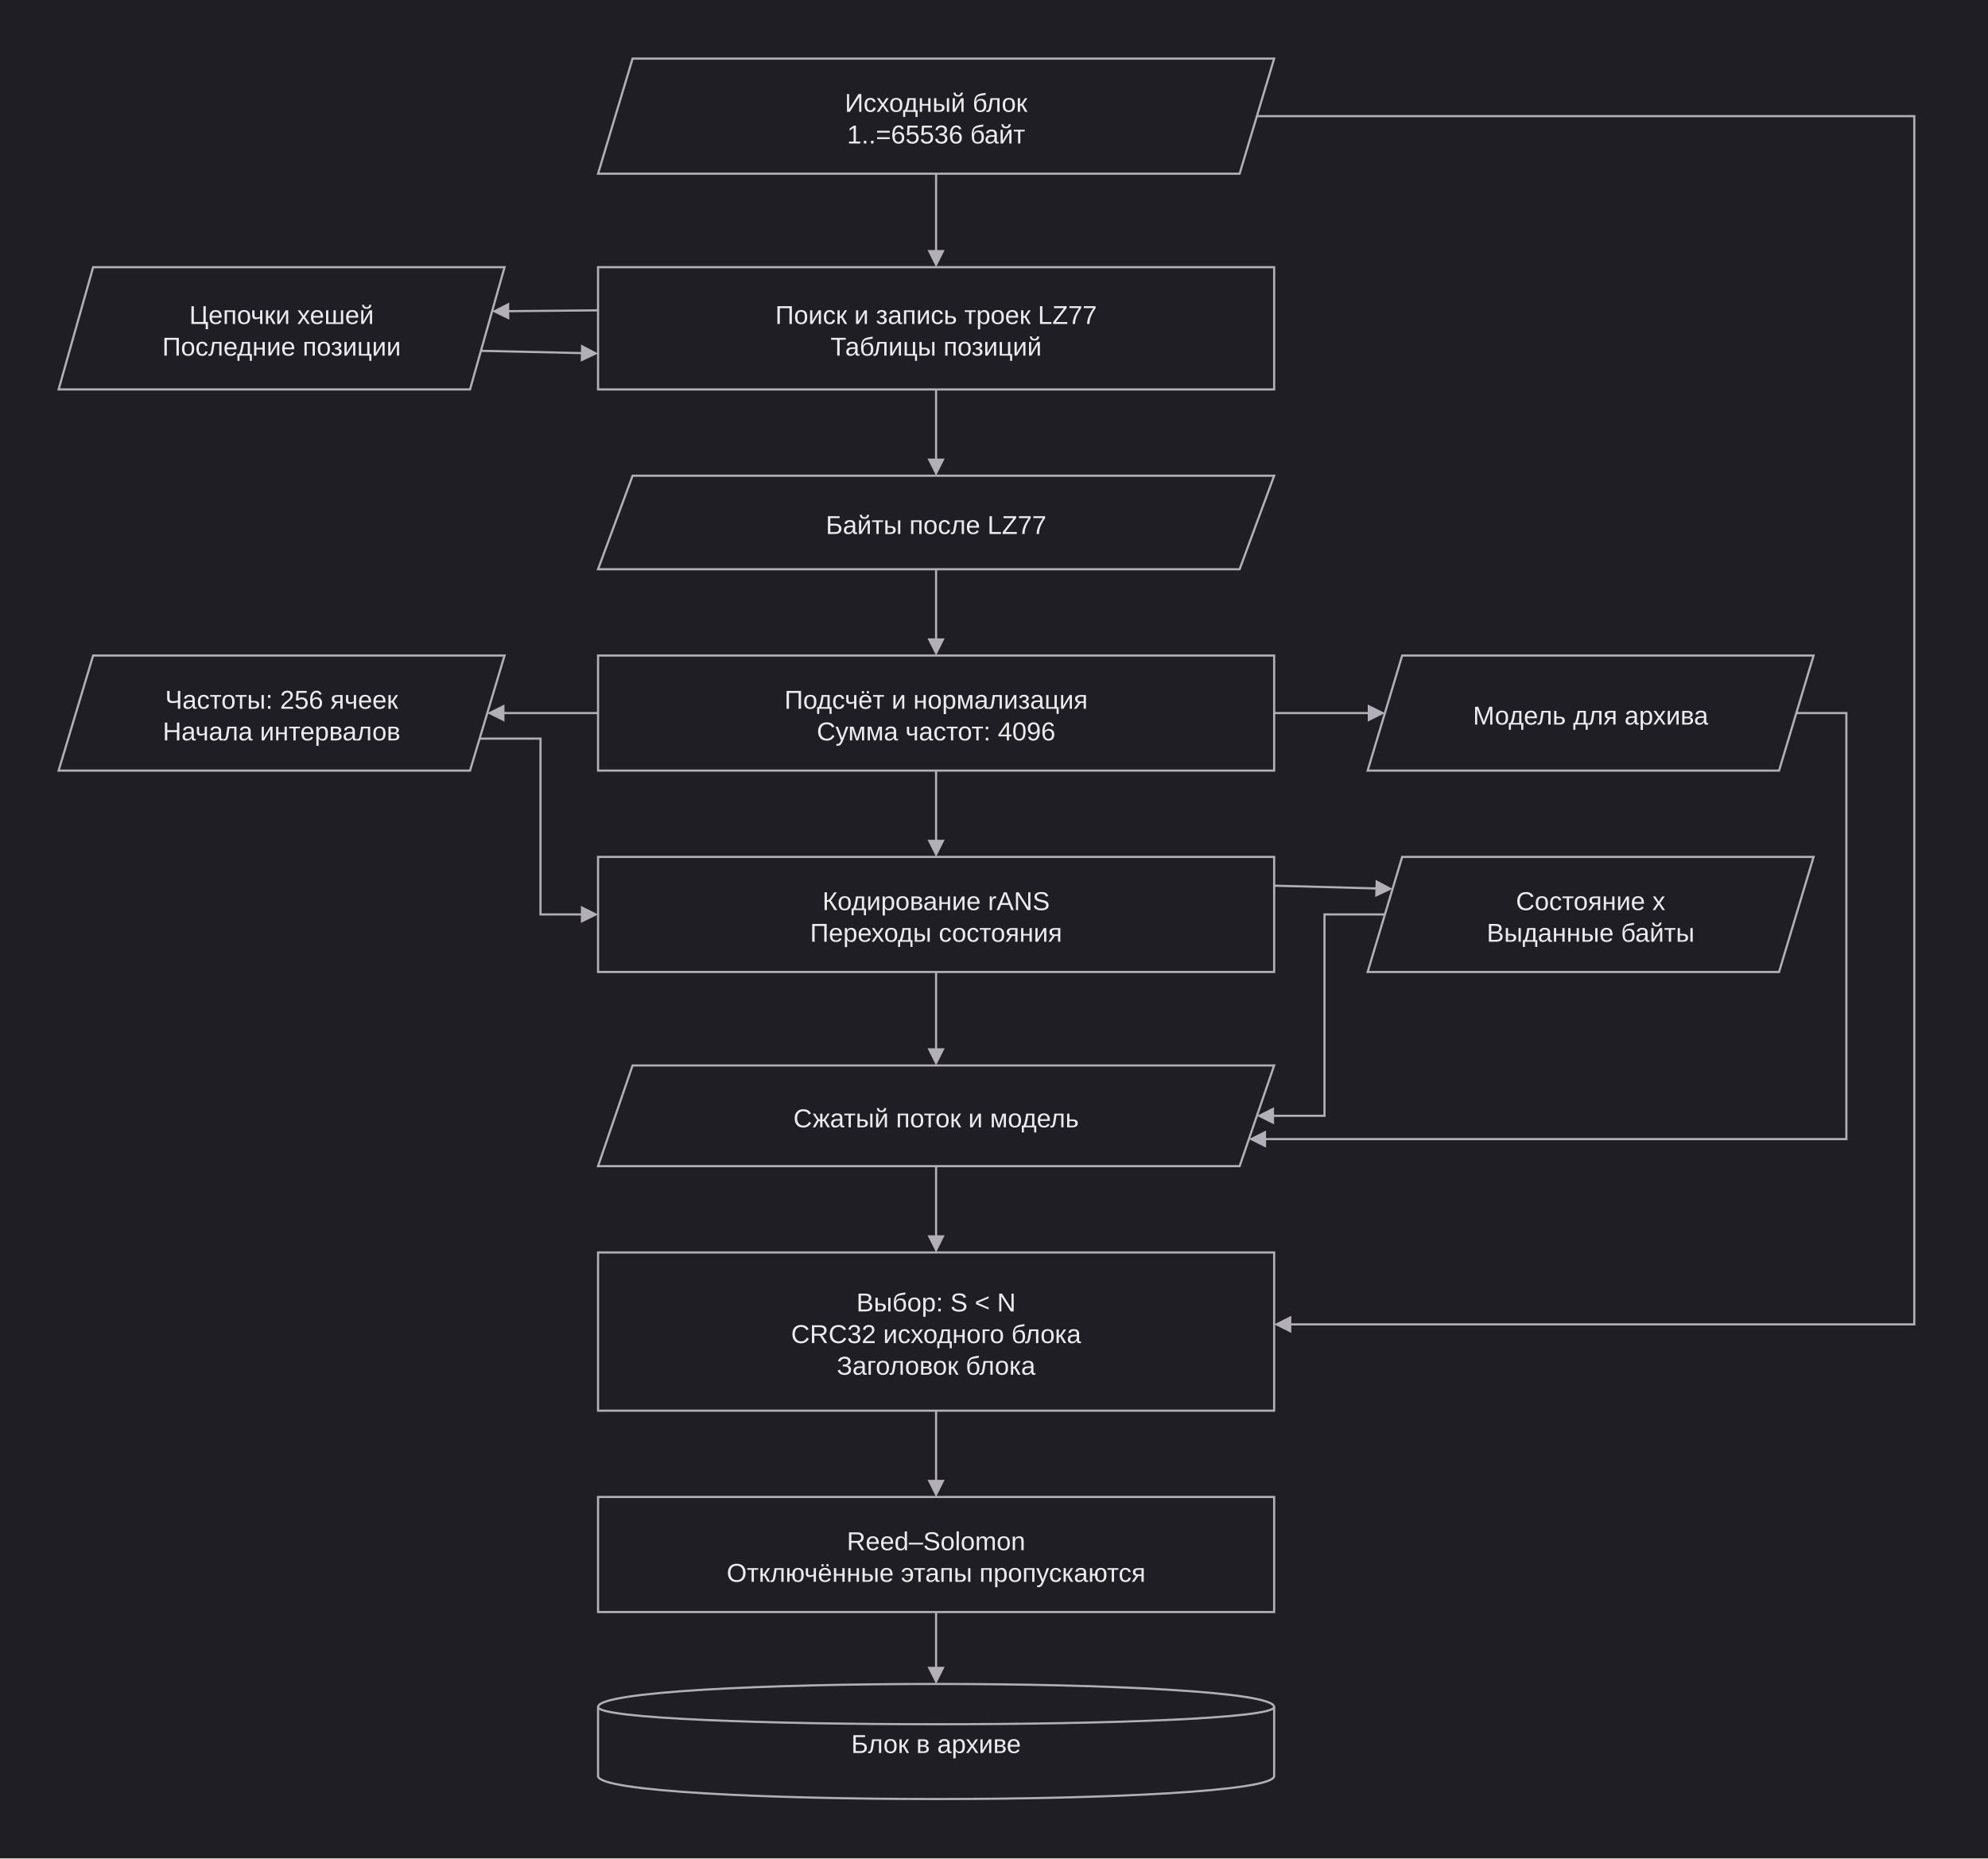
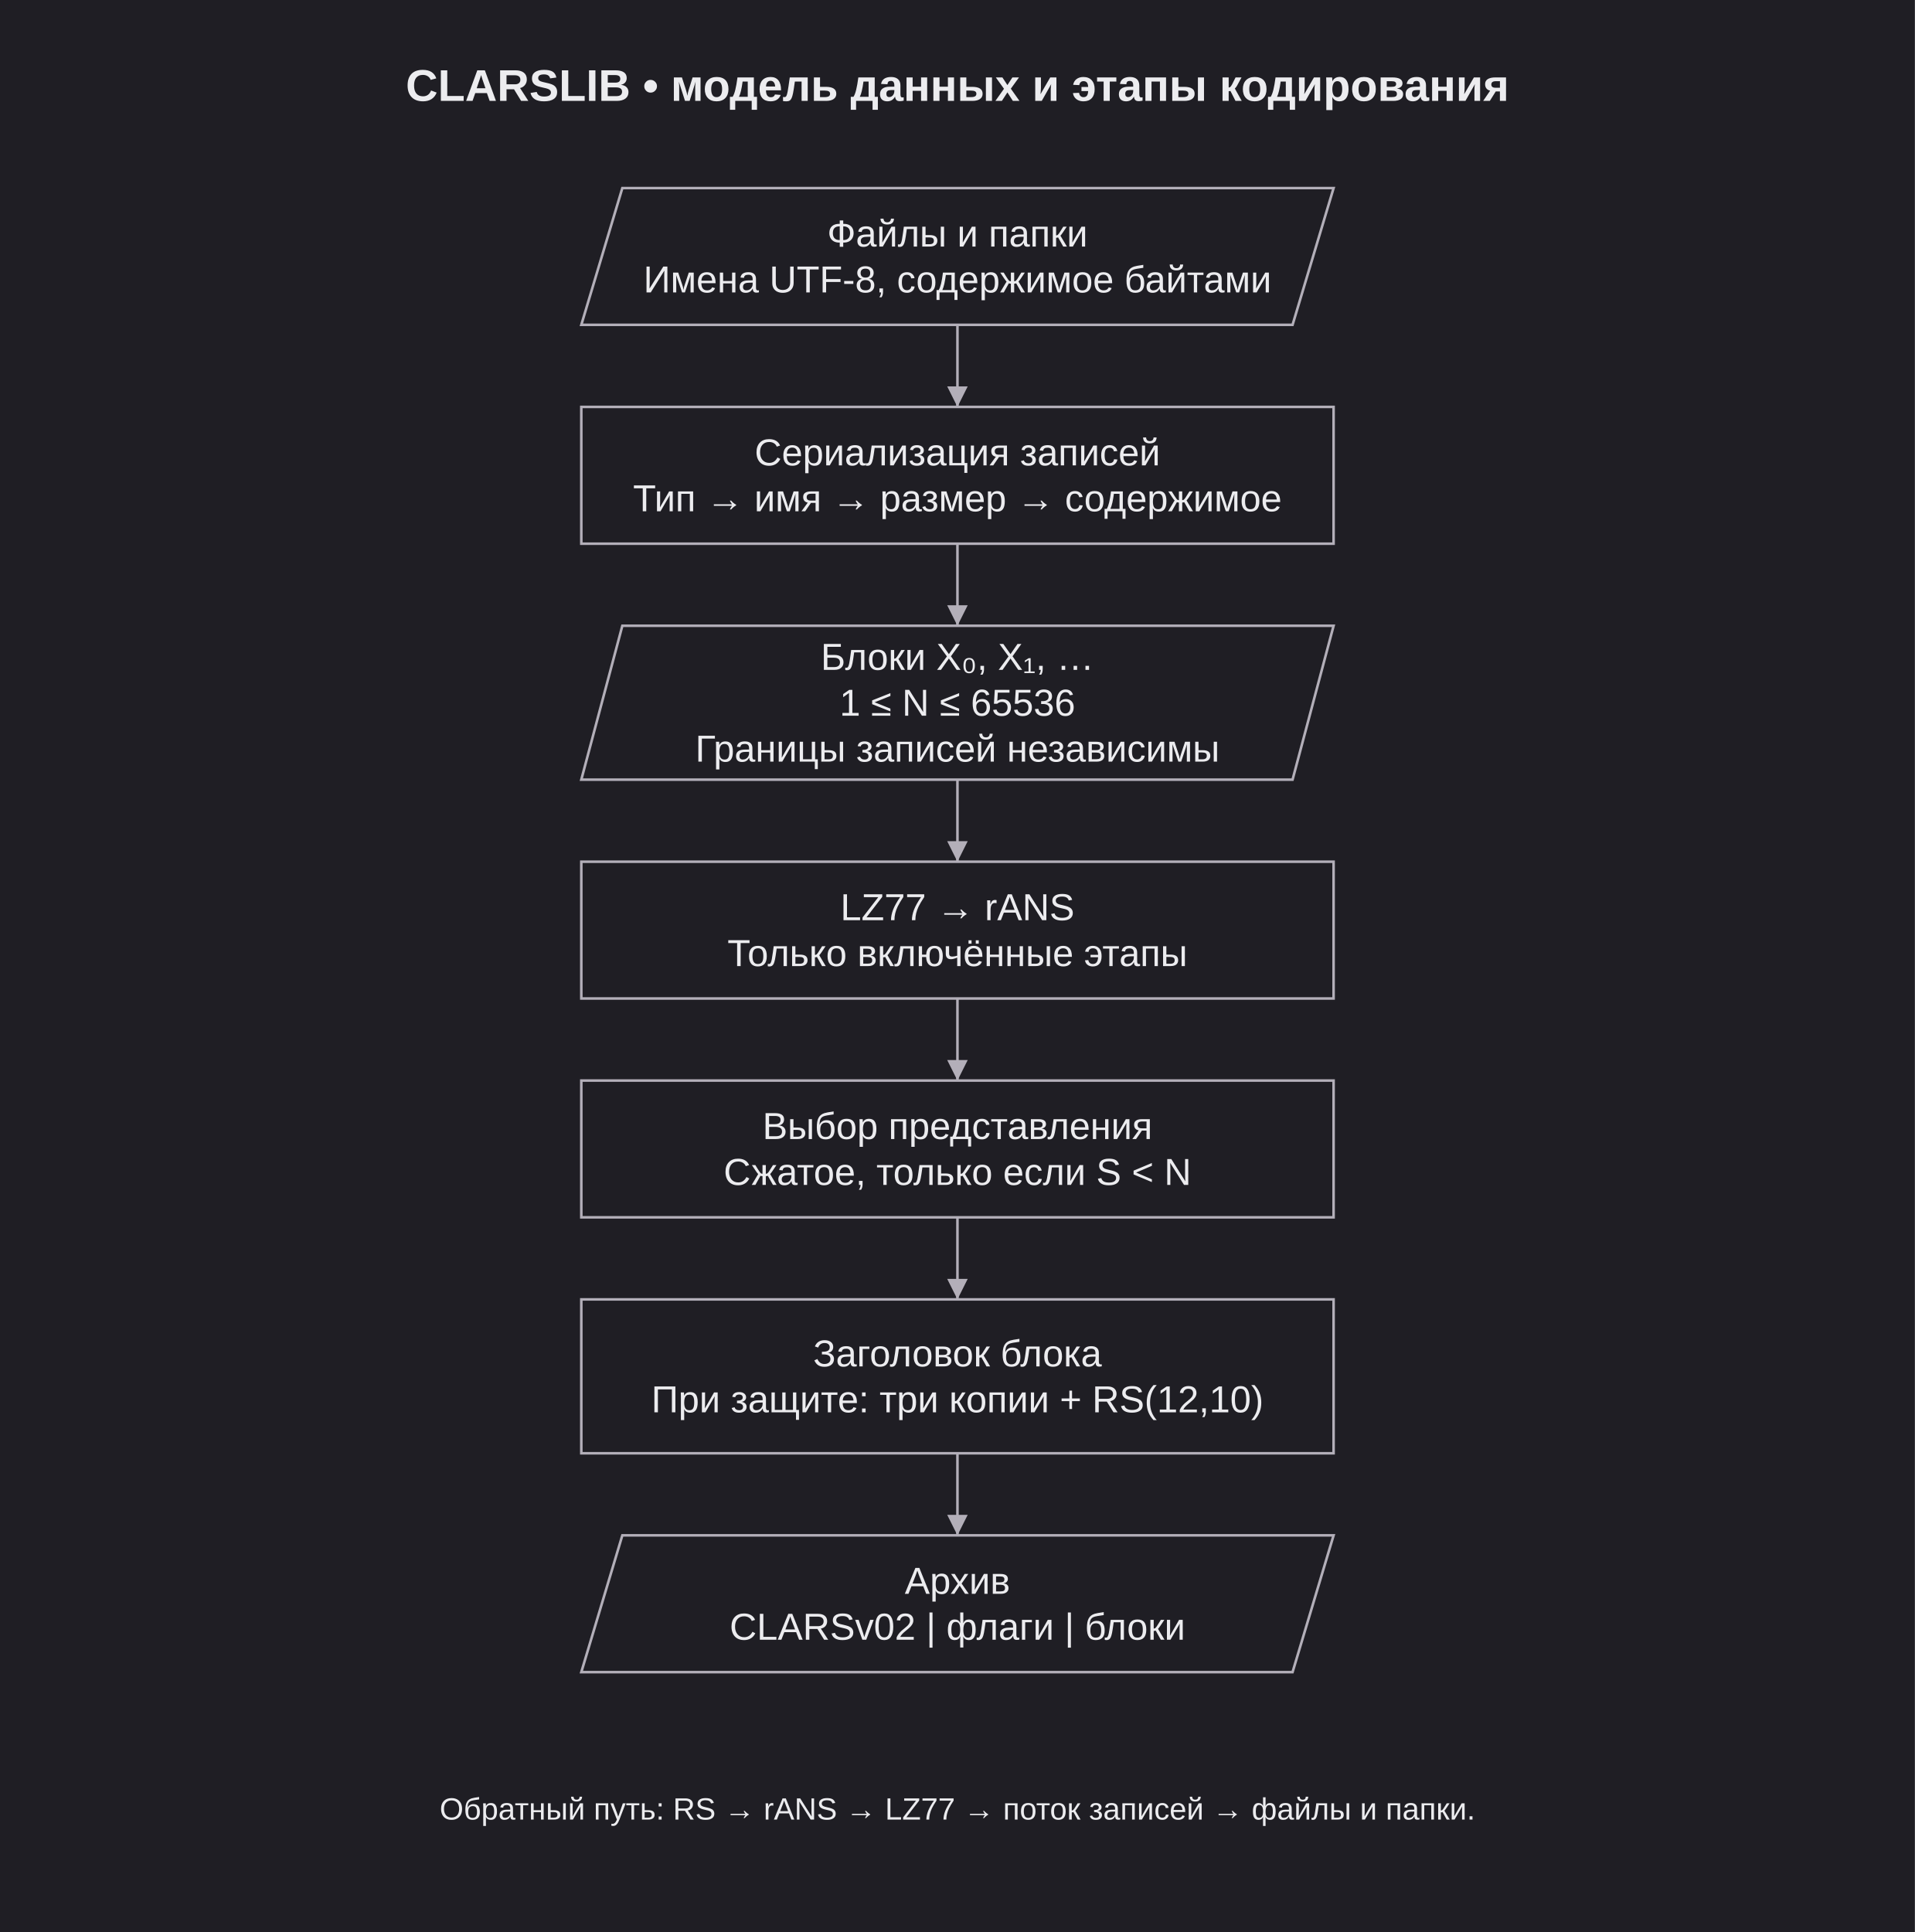
- <svg xmlns="http://www.w3.org/2000/svg" width="1382" height="1292" viewBox="0 0 1382 1292">
-   <defs />
+ <svg xmlns="http://www.w3.org/2000/svg" width="1120" height="1130" viewBox="0 0 1120 1130" role="img">
+   <defs>
+     <marker id="arrow" viewBox="0 0 10 10" refX="10" refY="5" markerWidth="8" markerHeight="8" orient="auto-start-reverse">
+       <path d="M 0 0 L 10 5 L 0 10 Z" fill="#b3afb9" />
+     </marker>
+   </defs>
  <rect width="100%" height="100%" fill="#1f1e24" />
-   <path d="M 439.75 40.75 L 885.75 40.75 L 861.75 120.75 L 415.75 120.75 Z" fill="#1f1e24" stroke="#b3afb9" stroke-width="1.5" stroke-miterlimit="10" pointer-events="none" />
-   <g fill="#ececef" font-family="Arial" pointer-events="none" text-anchor="middle" font-size="18px">
-     <text x="650.75" y="77.75">Исходный блок</text>
-     <text x="650.75" y="99.75">1..=65536 байт</text>
-   </g>
-   <rect x="415.75" y="185.75" width="470" height="85" fill="#1f1e24" stroke="#b3afb9" stroke-width="1.5" pointer-events="none" />
-   <g fill="#ececef" font-family="Arial" pointer-events="none" text-anchor="middle" font-size="18px">
-     <text x="650.75" y="225.25">Поиск и запись троек LZ77</text>
-     <text x="650.75" y="247.25">Таблицы позиций</text>
-   </g>
-   <path d="M 64.75 185.75 L 350.75 185.75 L 326.75 270.75 L 40.75 270.75 Z" fill="#1f1e24" stroke="#b3afb9" stroke-width="1.5" stroke-miterlimit="10" pointer-events="none" />
-   <g fill="#ececef" font-family="Arial" pointer-events="none" text-anchor="middle" font-size="18px">
-     <text x="195.75" y="225.25">Цепочки хешей</text>
-     <text x="195.75" y="247.25">Последние позиции</text>
-   </g>
-   <path d="M 439.75 330.75 L 885.75 330.75 L 861.75 395.75 L 415.75 395.75 Z" fill="#1f1e24" stroke="#b3afb9" stroke-width="1.5" stroke-miterlimit="10" pointer-events="none" />
-   <g fill="#ececef" font-family="Arial" pointer-events="none" text-anchor="middle" font-size="18px">
-     <text x="650.75" y="371.25">Байты после LZ77</text>
-   </g>
-   <rect x="415.75" y="455.75" width="470" height="80" fill="#1f1e24" stroke="#b3afb9" stroke-width="1.5" pointer-events="none" />
-   <g fill="#ececef" font-family="Arial" pointer-events="none" text-anchor="middle" font-size="18px">
-     <text x="650.75" y="492.75">Подсчёт и нормализация</text>
-     <text x="650.75" y="514.75">Сумма частот: 4096</text>
-   </g>
-   <path d="M 64.75 455.75 L 350.75 455.75 L 326.75 535.75 L 40.75 535.75 Z" fill="#1f1e24" stroke="#b3afb9" stroke-width="1.5" stroke-miterlimit="10" pointer-events="none" />
-   <g fill="#ececef" font-family="Arial" pointer-events="none" text-anchor="middle" font-size="18px">
-     <text x="195.75" y="492.75">Частоты: 256 ячеек</text>
-     <text x="195.75" y="514.75">Начала интервалов</text>
-   </g>
-   <path d="M 974.75 455.75 L 1260.75 455.75 L 1236.75 535.75 L 950.75 535.75 Z" fill="#1f1e24" stroke="#b3afb9" stroke-width="1.5" stroke-miterlimit="10" pointer-events="none" />
-   <g fill="#ececef" font-family="Arial" pointer-events="none" text-anchor="middle" font-size="18px">
-     <text x="1105.75" y="503.75">Модель для архива</text>
-   </g>
-   <rect x="415.75" y="595.75" width="470" height="80" fill="#1f1e24" stroke="#b3afb9" stroke-width="1.5" pointer-events="none" />
-   <g fill="#ececef" font-family="Arial" pointer-events="none" text-anchor="middle" font-size="18px">
-     <text x="650.75" y="632.75">Кодирование rANS</text>
-     <text x="650.75" y="654.75">Переходы состояния</text>
-   </g>
-   <path d="M 974.75 595.75 L 1260.75 595.75 L 1236.75 675.75 L 950.75 675.75 Z" fill="#1f1e24" stroke="#b3afb9" stroke-width="1.5" stroke-miterlimit="10" pointer-events="none" />
-   <g fill="#ececef" font-family="Arial" pointer-events="none" text-anchor="middle" font-size="18px">
-     <text x="1105.75" y="632.75">Состояние x</text>
-     <text x="1105.75" y="654.75">Выданные байты</text>
-   </g>
-   <path d="M 439.75 740.75 L 885.75 740.75 L 861.75 810.75 L 415.75 810.75 Z" fill="#1f1e24" stroke="#b3afb9" stroke-width="1.5" stroke-miterlimit="10" pointer-events="none" />
-   <g fill="#ececef" font-family="Arial" pointer-events="none" text-anchor="middle" font-size="18px">
-     <text x="650.75" y="783.75">Сжатый поток и модель</text>
-   </g>
-   <rect x="415.75" y="870.75" width="470" height="110" fill="#1f1e24" stroke="#b3afb9" stroke-width="1.5" pointer-events="none" />
-   <g fill="#ececef" font-family="Arial" pointer-events="none" text-anchor="middle" font-size="18px">
-     <text x="650.75" y="911.75">Выбор: S &lt; N</text>
-     <text x="650.75" y="933.75">CRC32 исходного блока</text>
-     <text x="650.75" y="955.75">Заголовок блока</text>
-   </g>
-   <rect x="415.75" y="1040.75" width="470" height="80" fill="#1f1e24" stroke="#b3afb9" stroke-width="1.5" pointer-events="none" />
-   <g fill="#ececef" font-family="Arial" pointer-events="none" text-anchor="middle" font-size="18px">
-     <text x="650.75" y="1077.75">Reed–Solomon</text>
-     <text x="650.75" y="1099.75">Отключённые этапы пропускаются</text>
-   </g>
-   <path d="M 415.75 1186.75 C 415.75 1165.42 885.75 1165.42 885.75 1186.75 L 885.75 1234.75 C 885.75 1256.08 415.75 1256.08 415.75 1234.75 Z" fill="#1f1e24" stroke="#b3afb9" stroke-width="1.5" stroke-miterlimit="10" pointer-events="none" />
-   <path d="M 415.75 1186.75 C 415.75 1202.75 885.75 1202.75 885.75 1186.75" fill="none" stroke="#b3afb9" stroke-width="1.5" stroke-miterlimit="10" pointer-events="none" />
-   <g fill="#ececef" font-family="Arial" pointer-events="none" text-anchor="middle" font-size="18px">
-     <text x="650.75" y="1218.75">Блок в архиве</text>
-   </g>
-   <path d="M 650.75 120.75 L 650.75 174.57" fill="none" stroke="#b3afb9" stroke-width="1.5" stroke-miterlimit="10" pointer-events="none" />
-   <path d="M 650.75 184.07 L 646 174.57 L 655.5 174.57 Z" fill="#b3afb9" stroke="#b3afb9" stroke-width="1.5" stroke-miterlimit="10" pointer-events="none" />
-   <path d="M 650.75 270.75 L 650.75 319.57" fill="none" stroke="#b3afb9" stroke-width="1.5" stroke-miterlimit="10" pointer-events="none" />
-   <path d="M 650.75 329.07 L 646 319.57 L 655.5 319.57 Z" fill="#b3afb9" stroke="#b3afb9" stroke-width="1.5" stroke-miterlimit="10" pointer-events="none" />
-   <path d="M 650.75 395.75 L 650.75 444.57" fill="none" stroke="#b3afb9" stroke-width="1.5" stroke-miterlimit="10" pointer-events="none" />
-   <path d="M 650.75 454.07 L 646 444.57 L 655.5 444.57 Z" fill="#b3afb9" stroke="#b3afb9" stroke-width="1.5" stroke-miterlimit="10" pointer-events="none" />
-   <path d="M 650.75 535.75 L 650.75 584.57" fill="none" stroke="#b3afb9" stroke-width="1.5" stroke-miterlimit="10" pointer-events="none" />
-   <path d="M 650.75 594.07 L 646 584.57 L 655.5 584.57 Z" fill="#b3afb9" stroke="#b3afb9" stroke-width="1.5" stroke-miterlimit="10" pointer-events="none" />
-   <path d="M 650.75 675.75 L 650.75 729.57" fill="none" stroke="#b3afb9" stroke-width="1.5" stroke-miterlimit="10" pointer-events="none" />
-   <path d="M 650.75 739.07 L 646 729.57 L 655.5 729.57 Z" fill="#b3afb9" stroke="#b3afb9" stroke-width="1.5" stroke-miterlimit="10" pointer-events="none" />
-   <path d="M 650.75 810.75 L 650.75 859.57" fill="none" stroke="#b3afb9" stroke-width="1.5" stroke-miterlimit="10" pointer-events="none" />
-   <path d="M 650.75 869.07 L 646 859.57 L 655.5 859.57 Z" fill="#b3afb9" stroke="#b3afb9" stroke-width="1.5" stroke-miterlimit="10" pointer-events="none" />
-   <path d="M 650.75 980.75 L 650.75 1029.57" fill="none" stroke="#b3afb9" stroke-width="1.5" stroke-miterlimit="10" pointer-events="none" />
-   <path d="M 650.75 1039.07 L 646 1029.57 L 655.5 1029.57 Z" fill="#b3afb9" stroke="#b3afb9" stroke-width="1.5" stroke-miterlimit="10" pointer-events="none" />
-   <path d="M 415.75 215.75 L 353.26 216.34" fill="none" stroke="#b3afb9" stroke-width="1.5" stroke-miterlimit="10" pointer-events="none" />
-   <path d="M 343.76 216.43 L 353.21 211.59 L 353.3 221.09 Z" fill="#b3afb9" stroke="#b3afb9" stroke-width="1.5" stroke-miterlimit="10" pointer-events="none" />
-   <path d="M 334.33 243.9 L 404.58 245.5" fill="none" stroke="#b3afb9" stroke-width="1.5" stroke-miterlimit="10" pointer-events="none" />
-   <path d="M 414.07 245.71 L 404.47 250.24 L 404.68 240.75 Z" fill="#b3afb9" stroke="#b3afb9" stroke-width="1.5" stroke-miterlimit="10" pointer-events="none" />
-   <path d="M 415.75 495.75 L 349.93 495.75" fill="none" stroke="#b3afb9" stroke-width="1.5" stroke-miterlimit="10" pointer-events="none" />
-   <path d="M 340.43 495.75 L 349.93 491 L 349.93 500.5 Z" fill="#b3afb9" stroke="#b3afb9" stroke-width="1.5" stroke-miterlimit="10" pointer-events="none" />
-   <path d="M 333.42 513.51 L 375.75 513.51 L 375.75 635.75 L 404.57 635.75" fill="none" stroke="#b3afb9" stroke-width="1.5" stroke-miterlimit="10" pointer-events="none" />
-   <path d="M 414.07 635.75 L 404.57 640.5 L 404.57 631 Z" fill="#b3afb9" stroke="#b3afb9" stroke-width="1.5" stroke-miterlimit="10" pointer-events="none" />
-   <path d="M 885.75 495.75 L 951.57 495.75" fill="none" stroke="#b3afb9" stroke-width="1.5" stroke-miterlimit="10" pointer-events="none" />
-   <path d="M 961.07 495.75 L 951.57 500.5 L 951.57 491 Z" fill="#b3afb9" stroke="#b3afb9" stroke-width="1.5" stroke-miterlimit="10" pointer-events="none" />
-   <path d="M 885.75 615.75 L 956.91 617.68" fill="none" stroke="#b3afb9" stroke-width="1.5" stroke-miterlimit="10" pointer-events="none" />
-   <path d="M 966.4 617.94 L 956.78 622.43 L 957.04 612.93 Z" fill="#b3afb9" stroke="#b3afb9" stroke-width="1.5" stroke-miterlimit="10" pointer-events="none" />
-   <path d="M 962.75 635.75 L 920.75 635.75 L 920.75 775.75 L 884.93 775.75" fill="none" stroke="#b3afb9" stroke-width="1.5" stroke-miterlimit="10" pointer-events="none" />
-   <path d="M 875.43 775.75 L 884.93 771 L 884.93 780.5 Z" fill="#b3afb9" stroke="#b3afb9" stroke-width="1.5" stroke-miterlimit="10" pointer-events="none" />
-   <path d="M 1248.75 495.75 L 1283.55 495.75 L 1283.55 630.35 L 1283.55 791.94 L 879.38 791.94" fill="none" stroke="#b3afb9" stroke-width="1.5" stroke-miterlimit="10" pointer-events="none" />
-   <path d="M 869.88 791.94 L 879.38 787.19 L 879.38 796.69 Z" fill="#b3afb9" stroke="#b3afb9" stroke-width="1.5" stroke-miterlimit="10" pointer-events="none" />
-   <path d="M 873.75 80.75 L 1330.75 80.75 L 1330.75 920.75 L 896.93 920.75" fill="none" stroke="#b3afb9" stroke-width="1.5" stroke-miterlimit="10" pointer-events="none" />
-   <path d="M 887.43 920.75 L 896.93 916 L 896.93 925.5 Z" fill="#b3afb9" stroke="#b3afb9" stroke-width="1.5" stroke-miterlimit="10" pointer-events="none" />
-   <path d="M 650.75 1120.75 L 650.75 1159.57" fill="none" stroke="#b3afb9" stroke-width="1.5" stroke-miterlimit="10" pointer-events="none" />
-   <path d="M 650.75 1169.07 L 646 1159.57 L 655.5 1159.57 Z" fill="#b3afb9" stroke="#b3afb9" stroke-width="1.5" stroke-miterlimit="10" pointer-events="none" />
+   <path d="M560 190 L560 238" fill="none" stroke="#b3afb9" stroke-width="1.5" marker-end="url(#arrow)" />
+   <path d="M560 318 L560 366" fill="none" stroke="#b3afb9" stroke-width="1.5" marker-end="url(#arrow)" />
+   <path d="M560 456 L560 504" fill="none" stroke="#b3afb9" stroke-width="1.5" marker-end="url(#arrow)" />
+   <path d="M560 584 L560 632" fill="none" stroke="#b3afb9" stroke-width="1.5" marker-end="url(#arrow)" />
+   <path d="M560 712 L560 760" fill="none" stroke="#b3afb9" stroke-width="1.5" marker-end="url(#arrow)" />
+   <path d="M560 850 L560 898" fill="none" stroke="#b3afb9" stroke-width="1.5" marker-end="url(#arrow)" />
+   <text x="560" y="50" text-anchor="middle" dominant-baseline="central" font-family="Arial, sans-serif" font-size="26" fill="#ececef" font-weight="700">CLARSLIB • модель данных и этапы кодирования</text>
+   <path d="M 364 110 H 780 L 756 190 H 340 Z" fill="#1f1e24" stroke="#b3afb9" stroke-width="1.5" />
+   <text x="560" y="136.58" text-anchor="middle" dominant-baseline="central" font-family="Arial, sans-serif" font-size="22" fill="#ececef">Файлы и папки</text>
+   <text x="560" y="163.42" text-anchor="middle" dominant-baseline="central" font-family="Arial, sans-serif" font-size="22" fill="#ececef">Имена UTF-8, содержимое байтами</text>
+   <rect x="340" y="238" width="440" height="80" fill="#1f1e24" stroke="#b3afb9" stroke-width="1.5" />
+   <text x="560" y="264.58" text-anchor="middle" dominant-baseline="central" font-family="Arial, sans-serif" font-size="22" fill="#ececef">Сериализация записей</text>
+   <text x="560" y="291.42" text-anchor="middle" dominant-baseline="central" font-family="Arial, sans-serif" font-size="22" fill="#ececef">Тип → имя → размер → содержимое</text>
+   <path d="M 364 366 H 780 L 756 456 H 340 Z" fill="#1f1e24" stroke="#b3afb9" stroke-width="1.5" />
+   <text x="560" y="384.16" text-anchor="middle" dominant-baseline="central" font-family="Arial, sans-serif" font-size="22" fill="#ececef">Блоки X₀, X₁, …</text>
+   <text x="560" y="411" text-anchor="middle" dominant-baseline="central" font-family="Arial, sans-serif" font-size="22" fill="#ececef">1 ≤ N ≤ 65536</text>
+   <text x="560" y="437.84" text-anchor="middle" dominant-baseline="central" font-family="Arial, sans-serif" font-size="22" fill="#ececef">Границы записей независимы</text>
+   <rect x="340" y="504" width="440" height="80" fill="#1f1e24" stroke="#b3afb9" stroke-width="1.5" />
+   <text x="560" y="530.58" text-anchor="middle" dominant-baseline="central" font-family="Arial, sans-serif" font-size="22" fill="#ececef">LZ77 → rANS</text>
+   <text x="560" y="557.42" text-anchor="middle" dominant-baseline="central" font-family="Arial, sans-serif" font-size="22" fill="#ececef">Только включённые этапы</text>
+   <rect x="340" y="632" width="440" height="80" fill="#1f1e24" stroke="#b3afb9" stroke-width="1.5" />
+   <text x="560" y="658.58" text-anchor="middle" dominant-baseline="central" font-family="Arial, sans-serif" font-size="22" fill="#ececef">Выбор представления</text>
+   <text x="560" y="685.42" text-anchor="middle" dominant-baseline="central" font-family="Arial, sans-serif" font-size="22" fill="#ececef">Сжатое, только если S &lt; N</text>
+   <rect x="340" y="760" width="440" height="90" fill="#1f1e24" stroke="#b3afb9" stroke-width="1.5" />
+   <text x="560" y="791.58" text-anchor="middle" dominant-baseline="central" font-family="Arial, sans-serif" font-size="22" fill="#ececef">Заголовок блока</text>
+   <text x="560" y="818.42" text-anchor="middle" dominant-baseline="central" font-family="Arial, sans-serif" font-size="22" fill="#ececef">При защите: три копии + RS(12,10)</text>
+   <path d="M 364 898 H 780 L 756 978 H 340 Z" fill="#1f1e24" stroke="#b3afb9" stroke-width="1.5" />
+   <text x="560" y="924.58" text-anchor="middle" dominant-baseline="central" font-family="Arial, sans-serif" font-size="22" fill="#ececef">Архив</text>
+   <text x="560" y="951.42" text-anchor="middle" dominant-baseline="central" font-family="Arial, sans-serif" font-size="22" fill="#ececef">CLARSv02 | флаги | блоки</text>
+   <text x="560" y="1058" text-anchor="middle" dominant-baseline="central" font-family="Arial, sans-serif" font-size="18" fill="#ececef">Обратный путь: RS → rANS → LZ77 → поток записей → файлы и папки.</text>
</svg>
